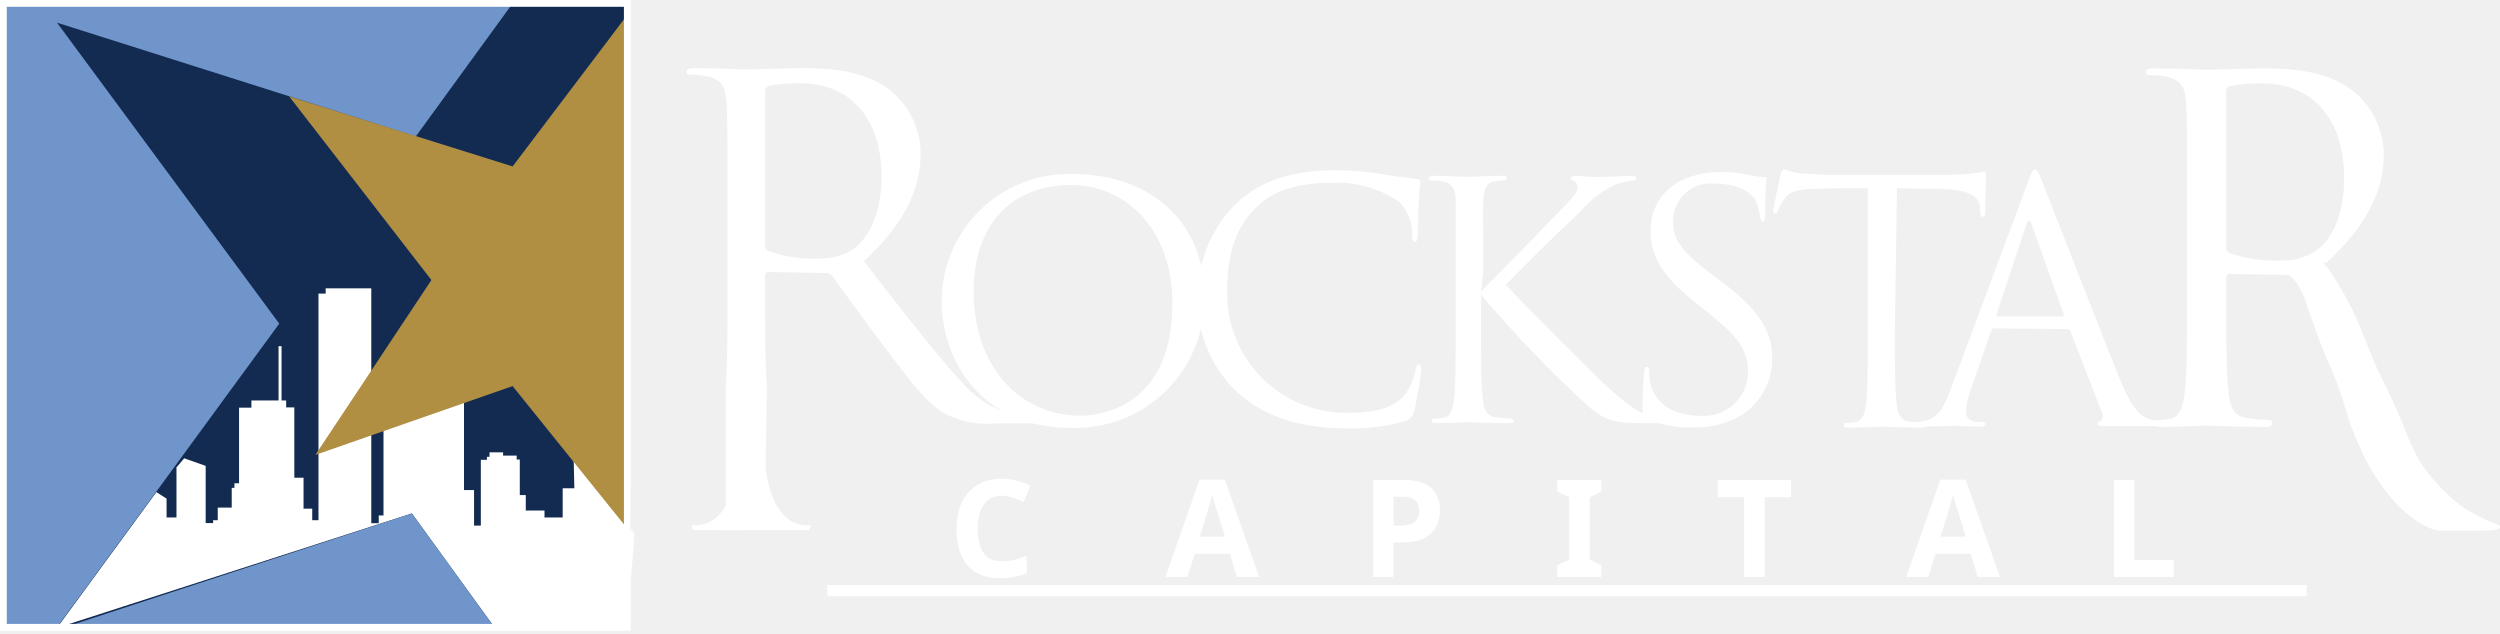
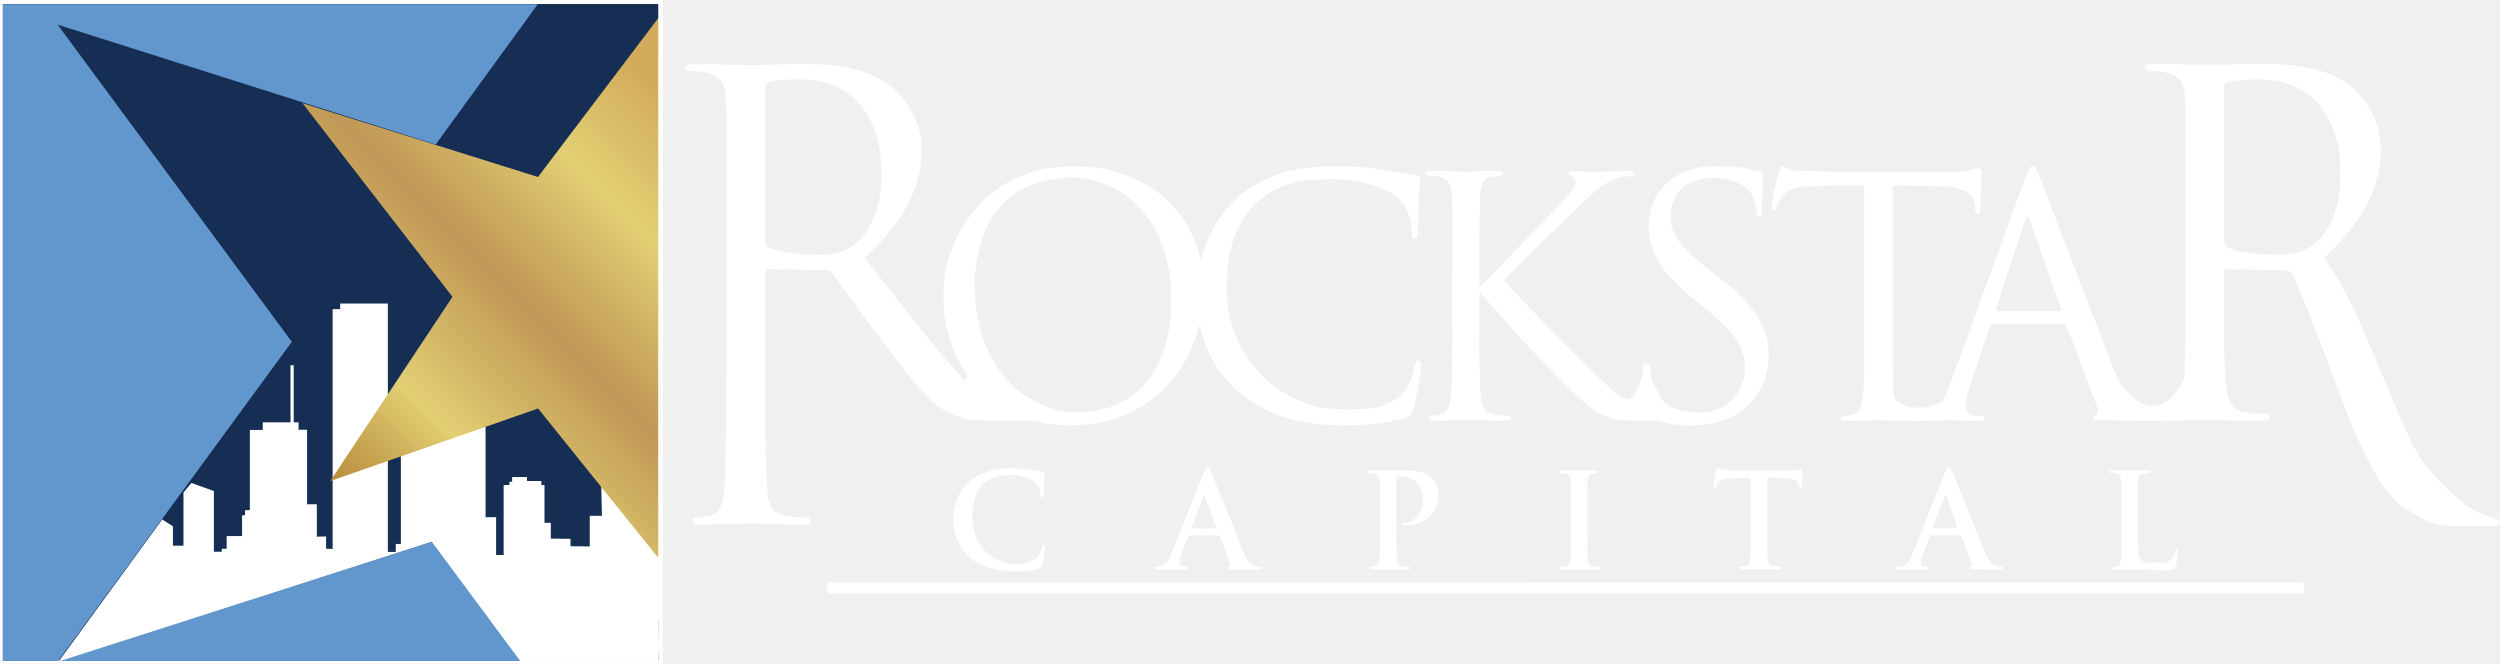
- <svg xmlns="http://www.w3.org/2000/svg" viewBox="0 0 184.16 46.63">
+ <svg xmlns="http://www.w3.org/2000/svg" id="Layer_2" data-name="Layer 2" viewBox="0 0 948.79 251.87">
  <defs>
-     <style>.cls-1{fill:#142b51;}.cls-2,.cls-6{fill:#fff;}.cls-3{fill:#6f95ca;}.cls-4{fill:#b08e42;}.cls-5{fill:none;stroke:#fff;stroke-miterlimit:10;stroke-width:0.5px;}.cls-6{font-size:10px;font-family:TrajanPro3-Semibold, "Trajan Pro 3";font-weight:600;letter-spacing:0.79em;}.cls-7{letter-spacing:0.75em;}.cls-8{letter-spacing:0.74em;}.cls-9{letter-spacing:0.71em;}</style>
+     <style>.cls-1{fill:#fff;}.cls-2{fill:#162d54;}.cls-2,.cls-6{stroke:#fff;stroke-miterlimit:10;}.cls-3{fill:#6297ce;}.cls-4{fill:url(#linear-gradient);}.cls-5,.cls-6{fill:none;}</style>
+     <linearGradient id="linear-gradient" x1="138.9" y1="194.63" x2="289.27" y2="44.26" gradientUnits="userSpaceOnUse">
+       <stop offset="0" stop-color="#ba8e3e" />
+       <stop offset="0.07" stop-color="#c49f4c" />
+       <stop offset="0.2" stop-color="#dfca6f" />
+       <stop offset="0.21" stop-color="#e2cf73" />
+       <stop offset="0.47" stop-color="#c09756" />
+       <stop offset="0.71" stop-color="#e2cf73" />
+       <stop offset="0.91" stop-color="#d3ab5a" />
+     </linearGradient>
  </defs>
-   <g id="Layer_1" data-name="Layer 1">
-     <polyline class="cls-1" points="0.25 0.25 46.21 0.25 46.21 46.21 0.25 46.21" />
-     <path class="cls-2" d="M56.34,70.05V69a.84.84,0,0,1,.21-.56L56.82,65l-4.5-6.35.07,3h-.86V63.8H50.19v-.51l-1.38,0V62.15h-.44V59.53h-.23v-.29h-1V59h-1v.33h-.19v.22H45.5V64.4H45V61.78h-.74V53.91l-5.93-.11v9.85l-.35,0v.57h-.55V46.92H34.07v.39h-.53V64h-.46v-.85h-.64V60.87h-.68V55.69h-.6v-.51h-.34v-4H30.6v4h-2v.53h-.91v5.57l-.34,0v.34h-.2v1.45H26.12V64h-.34v.21h-.55V60l-1.58-.56-.57.67v3.69h-.73V62.41l-.75-.48-7.32,10L40.42,63.5l6.08,8.39h9.79l.12-1.52A.92.92,0,0,1,56.34,70.05Z" transform="translate(-10.08 -25.68)" />
-     <polygon class="cls-3" points="37.76 0.25 30.63 10.05 4.2 1.67 20.57 23.84 4.2 46.21 0.25 46.21 0.25 0.25 37.76 0.25" />
-     <polygon class="cls-3" points="30.34 37.82 36.42 46.21 4.77 46.21 30.34 37.82" />
-     <polygon class="cls-4" points="46.21 1.1 37.76 12.26 21.3 7.1 31.78 20.63 23.23 33.51 37.76 28.44 46.43 39.21 46.21 1.1" />
-     <rect class="cls-5" x="0.25" y="0.25" width="45.96" height="45.96" />
-   </g>
-   <g id="Layer_2" data-name="Layer 2">
-     <rect class="cls-2" x="60.94" y="43.1" width="108.98" height="0.82" />
-     <path class="cls-2" d="M86.46,56.39a7.85,7.85,0,0,1-1.35-.11,7.17,7.17,0,0,1-4.21-2.49c-2-2.15-4.35-5.23-7.18-8.86,3.11-2.88,4.18-5.44,4.18-8a6.07,6.07,0,0,0-2.38-4.71c-1.83-1.32-4.15-1.52-6.32-1.52-1.07,0-3.7.1-4.08.1-.17,0-2.34-.1-3.9-.1-.38,0-.55.07-.55.27s.14.21.28.21a6.36,6.36,0,0,1,1.17.11c1.14.24,1.42.79,1.48,2s.07,2.08.07,7.48v6.09c0,3,0,5.46-.12,7,.82.05,1.64.09,2.46.1a5,5,0,0,1,.56.06c-.13-1.52-.13-4.08-.13-7.16V46c0-.17.06-.28.24-.28l4.24.07a.55.55,0,0,1,.45.21c.69.9,2.32,3.22,3.77,5.12,2,2.6,3.17,4.3,4.66,5.09a6.92,6.92,0,0,0,3.69.66h2.45c.62,0,.83-.07.83-.28S86.63,56.39,86.46,56.39ZM72.89,44.06a4.49,4.49,0,0,1-2.59.66,9.24,9.24,0,0,1-3.62-.56.43.43,0,0,1-.24-.41V32.43a.42.42,0,0,1,.27-.42,10.82,10.82,0,0,1,2.31-.2c3.7,0,6,2.59,6,6.92C75,41.36,74.1,43.23,72.89,44.06Z" transform="translate(-10.08 -25.68)" />
-     <path class="cls-2" d="M79.45,47.83a9.37,9.37,0,0,1,9.69-9.33c5.53,0,9.66,3.39,9.66,9A9.5,9.5,0,0,1,89,57.2C82.25,57.2,79.45,52.12,79.45,47.83Zm17,.28c0-5.72-3.59-8.8-7.48-8.8-4.1,0-7.17,2.62-7.17,7.85,0,5.56,3.44,9.14,7.86,9.14C91.87,56.3,96.44,55.06,96.44,48.11Z" transform="translate(-10.08 -25.68)" />
-     <path class="cls-2" d="M101.24,54.59a9.28,9.28,0,0,1-2.93-7.17A9.62,9.62,0,0,1,101,40.81c1.45-1.45,3.66-2.59,7.4-2.59a20.65,20.65,0,0,1,3.52.29c.92.17,1.68.24,2.58.36.17,0,.21.12.21.27s-.07.48-.12,1.36-.05,2.13-.07,2.49-.07.51-.22.51-.19-.17-.19-.51a3.36,3.36,0,0,0-1-2.47,8.08,8.08,0,0,0-4.86-1.38c-3.23,0-4.73.94-5.58,1.77-1.78,1.69-2.19,3.85-2.19,6.32a8.76,8.76,0,0,0,8.77,8.86c1.82,0,3.25-.22,4.22-1.21a4.56,4.56,0,0,0,.9-2c.05-.26.1-.36.24-.36s.17.17.17.36a25.29,25.29,0,0,1-.53,3.1c-.15.46-.2.51-.63.71a14.36,14.36,0,0,1-4.37.55C105.61,57.2,103.16,56.31,101.24,54.59Z" transform="translate(-10.08 -25.68)" />
-     <path class="cls-2" d="M119.17,47.16c.76-.72,4.07-4.17,5.56-5.68s1.56-1.74,1.56-2A.5.5,0,0,0,126,39c-.17-.07-.22-.12-.22-.21s.15-.15.37-.15c.7,0,.63.08,1.46.08s2.19-.08,2.58-.08.42.08.42.17-.05.15-.27.17a4.71,4.71,0,0,0-1.24.29,7.51,7.51,0,0,0-2.54,1.93c-2.14,2-4.92,4.77-5.55,5.46,1.53,1.67,6,6.12,7.11,7.18,2,1.86,2.85,2.39,4,2.6a3.29,3.29,0,0,0,.71.08c.19,0,.34.05.34.17s-.1.16-.37.16H131c-2.12,0-2.68-.26-3.82-1.15a91.43,91.43,0,0,1-8-8.31v2.48c0,2.31,0,4.21.13,5.23.07.69.21,1.22,1,1.32.34.05.82.1,1,.1s.29.09.29.17-.09.16-.36.16c-1.34,0-2.88-.07-3-.07s-1.56.07-2.29.07c-.27,0-.39,0-.39-.16s0-.17.27-.17a3.37,3.37,0,0,0,.63-.08c.49-.09.63-.65.73-1.34.12-1,.12-2.92.12-5.23V45.62c0-3.76,0-4.43,0-5.2s-.3-1.23-.83-1.35a3.81,3.81,0,0,0-.88-.1c-.2,0-.27,0-.27-.14s.12-.2.39-.2c.81,0,2.44.08,2.56.08s1.66-.08,2.39-.08c.27,0,.39,0,.39.17s-.05.15-.27.17l-.54.05c-.65.07-.85.55-.9,1.4s0,1.44,0,5.2Z" transform="translate(-10.08 -25.68)" />
-     <path class="cls-2" d="M131.45,56.55c-.35-.16-.38-.26-.38-.91,0-1.2.1-2.16.13-2.55s.07-.38.2-.38.17.07.17.26a4.31,4.31,0,0,0,.07.89c.38,1.78,2,2.45,3.67,2.45a3.25,3.25,0,0,0,3.54-3.19c0-1.66-.72-2.62-2.85-4.33l-1.11-.89c-2.63-2.09-3.22-3.58-3.22-5.22,0-2.57,2-4.32,5.12-4.32a9.62,9.62,0,0,1,2.31.24,4.58,4.58,0,0,0,.86.12c.2,0,.25.05.25.17s-.1.91-.1,2.54c0,.39-.05.56-.17.56s-.18-.12-.2-.31a4.33,4.33,0,0,0-.32-1.21c-.15-.26-.82-1.27-3.1-1.27a2.77,2.77,0,0,0-3,2.79c0,1.37.64,2.23,3,4l.69.52c2.92,2.24,3.62,3.73,3.62,5.65a4.92,4.92,0,0,1-2.11,4,6.66,6.66,0,0,1-3.74,1A7.68,7.68,0,0,1,131.45,56.55Z" transform="translate(-10.08 -25.68)" />
-     <path class="cls-2" d="M149.66,50c0,2.38,0,4.33.13,5.37.07.72.22,1.27,1,1.37a10.78,10.78,0,0,0,1.11.1c.15,0,.2.07.2.14s-.12.2-.39.2c-1.36,0-2.92-.07-3-.07s-1.68.07-2.42.07c-.27,0-.4-.05-.4-.2s0-.14.2-.14a3.76,3.76,0,0,0,.74-.1c.5-.1.62-.65.72-1.37.12-1,.12-3,.12-5.37V39.54c-1.21,0-2.45,0-3.66.05-1.53,0-2.13.2-2.52.79a4.27,4.27,0,0,0-.42.77c-.08.2-.15.25-.25.25s-.12-.08-.12-.22.49-2.38.54-2.58.15-.47.25-.47a4.52,4.52,0,0,0,1.09.3c.71.07,1.65.12,1.95.12h9.28a10.5,10.5,0,0,0,1.76-.12c.37,0,.59-.13.69-.13s.12.15.12.3c0,.74-.07,2.45-.07,2.72s-.07.33-.17.33-.18-.08-.2-.43c0-.09,0-.17,0-.27-.07-.74-.66-1.31-3-1.36-1,0-2.08,0-3.12-.05Z" transform="translate(-10.08 -25.68)" />
-     <path class="cls-2" d="M157,49.87c-.13,0-.2.08-.25.2l-1.5,4.34a5,5,0,0,0-.35,1.65c0,.49.47.71.9.71H156c.25,0,.33,0,.33.15s-.23.19-.45.19c-.6,0-1.6-.07-1.87-.07s-1.65.07-2.83.07c-.32,0-.47,0-.47-.19s.12-.15.35-.15.4,0,.6-.05c1.15-.15,1.65-1.08,2.1-2.31l5.67-15.23c.3-.81.39-1,.55-1s.25.12.54.88c.38.94,4.3,11.07,5.82,14.8.9,2.18,1.63,2.57,2.15,2.72a3.52,3.52,0,0,0,1,.15c.15,0,.27,0,.27.15s-.22.19-.5.19-2.2,0-3.92,0c-.47,0-.75,0-.75-.17s.08-.15.18-.17.3-.27.15-.66l-2.33-6a.22.22,0,0,0-.22-.15Zm5-.88c.13,0,.13-.07.1-.17l-2.37-6.63c-.12-.36-.25-.36-.37,0l-2.2,6.63c-.05.12,0,.17.07.17Z" transform="translate(-10.08 -25.68)" />
-     <path class="cls-2" d="M177.19,56.62a15.23,15.23,0,0,1-1.58-.14c-1.05-.14-1.26-.91-1.37-1.92-.17-1.47-.17-4.23-.17-7.58v-.84c0-.17.07-.28.24-.28l4.32.07a.57.57,0,0,1,.27.06,4.54,4.54,0,0,1,.59-.24,4.87,4.87,0,0,1,2-.74c3.11-2.88,4.19-5.45,4.19-8a6.12,6.12,0,0,0-2.42-4.76c-1.86-1.32-4.21-1.53-6.42-1.53-1.08,0-3.75.1-4.14.1-.17,0-2.38-.1-4-.1-.38,0-.56.07-.56.28s.14.21.28.21a6.51,6.51,0,0,1,1.19.1c1.16.25,1.44.8,1.51,2s.07,2.1.07,7.55V47c0,3.35,0,6.11-.17,7.58-.14,1-.32,1.78-1,1.92a5.51,5.51,0,0,1-1,.14c-.21,0-.28.11-.28.21s.17.28.56.28c1,0,3.26-.1,3.29-.1.18,0,2.39.1,4.32.1.38,0,.56-.1.56-.28S177.4,56.62,177.19,56.62Zm-3.12-24.18a.42.42,0,0,1,.28-.42,11.06,11.06,0,0,1,2.35-.2c3.75,0,6.06,2.62,6.06,7,0,2.66-.91,4.55-2.13,5.38a4.56,4.56,0,0,1-2.63.67,9.82,9.82,0,0,1-3.69-.56.47.47,0,0,1-.24-.42Z" transform="translate(-10.08 -25.68)" />
-     <path class="cls-2" d="M178.24,45.93" transform="translate(-10.08 -25.68)" />
-     <polygon class="cls-2" points="53.47 28.15 53.47 38.56 53.47 39.05 56.35 39.05 56.35 28.15 53.47 28.15" />
-     <line class="cls-2" x1="56.07" y1="39.05" x2="56.35" y2="33.28" />
-     <path class="cls-2" d="M69.83,64.37l-.16.36H66.44l0-5S66.64,64.65,69.83,64.37Z" transform="translate(-10.08 -25.68)" />
-     <polygon class="cls-2" points="56.49 28.31 56.36 37.09 54.91 36.92 56.35 28.15 56.49 28.31" />
-     <path class="cls-2" d="M61,64.37l.16.36h3.24l0-5S64.21,64.65,61,64.37Z" transform="translate(-10.08 -25.68)" />
-     <path class="cls-2" d="M182.21,54.34" transform="translate(-10.08 -25.68)" />
-     <path class="cls-2" d="M179.14,46.37a5.68,5.68,0,0,1,.94,2c.34.93.59,1.63.62,1.72.43,1.22.77,2,1.1,2.74,1.27,3,1,3.4,2.09,5.73a14.92,14.92,0,0,0,2.7,4.21c.15.16,2,2.12,3.52,2l.81,0c.8,0,1.06,0,1.64,0s1.65,0,1.68-.24-.28-.19-1.15-.61c-.35-.18-.87-.43-1.31-.7a8,8,0,0,1-1.26-1,13.48,13.48,0,0,1-2.05-2.33A15.16,15.16,0,0,1,187.12,57c-1.43-3.36-1.53-3.1-2.58-5.72-.26-.67-.59-1.52-1.14-2.7a23.48,23.48,0,0,0-1.35-2.42c-.63-1-.83-1.16-1.07-1.27-1-.46-2.46.18-2.49.7C178.47,45.85,178.74,45.9,179.14,46.37Z" transform="translate(-10.08 -25.68)" />
-     <text class="cls-6" transform="translate(69.88 42.5)">C<tspan class="cls-7" x="15.97" y="0">AP</tspan>
-       <tspan class="cls-8" x="44.52" y="0">I</tspan>
-       <tspan class="cls-9" x="56.46" y="0">T</tspan>
-       <tspan class="cls-7" x="70.54" y="0">AL</tspan>
-     </text>
-   </g>
+   <path class="cls-1" d="M468.89,110.17c.61-1.76,1.13-3.27,1.66-4.77A46.33,46.33,0,0,1,478.82,91a41.91,41.91,0,0,1,9-8.06,45.62,45.62,0,0,1,10.77-5.16c9.06-3.06,18.41-3.11,27.8-2.8A71.62,71.62,0,0,1,538,76.21c4.21.85,8.5,1.12,12.72,1.86,1.37.25,1.72.53,1.62,2-.18,2.42-.52,4.83-.65,7.26-.24,4.3,0,8.62-.39,12.91-.07.84.05,2.06-1.15,2s-.95-1.23-1-2.08c-.23-4.37-1.12-8.5-4-12a16.68,16.68,0,0,0-6.06-4.3,45.63,45.63,0,0,0-10.82-3.31,60.21,60.21,0,0,0-14.49-.73,47,47,0,0,0-10.42,1.63,30.19,30.19,0,0,0-11.84,6,33.71,33.71,0,0,0-9.28,12.85,49.4,49.4,0,0,0-2.64,9.32c-.47,2.49-.44,5.07-.67,7.61a47.58,47.58,0,0,0,.6,12.39A44.85,44.85,0,0,0,483,140.79,47.18,47.18,0,0,0,492,154a43.29,43.29,0,0,0,16.28,10.53,48.49,48.49,0,0,0,18.52,2.63,45.53,45.53,0,0,0,8.67-.89c5.11-1.17,9.73-3.33,12.28-8.3a23.45,23.45,0,0,0,2.2-6.09,7.33,7.33,0,0,1,.76-2.7c.6-.93,1.21-.85,1.74.13a2.58,2.58,0,0,1,.19,1.74c-.73,4.52-1.19,9.08-2.3,13.53-.36,1.45-.41,3-1.54,4.25-1.38,1.45-3.24,1.9-5.05,2.33A86.63,86.63,0,0,1,529.85,173a109,109,0,0,1-15.86-.28,58.8,58.8,0,0,1-12.36-2.37,48.46,48.46,0,0,1-15.48-7.68,43.49,43.49,0,0,1-14.43-17.93,42,42,0,0,1-2.87-8.88c0-.21,0-.55-.33-.5s-.28.35-.33.57a50.41,50.41,0,0,1-5.25,13,46.93,46.93,0,0,1-30.37,22.71A56.9,56.9,0,0,1,406,171.5a6.61,6.61,0,0,0-1.66-.13h-13.9a56.13,56.13,0,0,1-9.43-.55,26.34,26.34,0,0,1-12.6-5.69c-5.57-4.58-9.84-10.31-14.17-16-3.75-4.94-7.57-9.83-11.28-14.81-4.6-6.19-9.11-12.45-13.64-18.69a3.23,3.23,0,0,0-2.81-1.47c-2.08,0-4.15,0-6.23,0-4.91,0-9.81-.15-14.71-.34-1.71-.06-1.87.14-1.87,1.79q0,20.53,0,41.07c0,6.91,0,13.81.11,20.71.15,7.13.17,14.28.75,21.39A13.79,13.79,0,0,0,306,204c1.24,2.37,3.41,3.21,5.86,3.5a46.27,46.27,0,0,0,7.62.63,1.21,1.21,0,0,1,1.38.88,1,1,0,0,1-.5,1.33,4.77,4.77,0,0,1-1.8.54c-3.74,0-7.48,0-11.23-.28-3.38-.22-6.78-.19-10.18-.19s-6.87,0-10.29.19c-2.71.16-5.41.27-8.12.29a4.74,4.74,0,0,1-1.74-.35,1.14,1.14,0,0,1-.81-1.4,1.17,1.17,0,0,1,1.28-1,32.17,32.17,0,0,0,4.37-.43c3.44-.49,4.82-2.5,5.56-5.76,1.18-5.15,1.2-10.42,1.27-15.67.1-7.18.14-14.36.22-21.54.35-35.12.13-70.24.16-105.36,0-3.83-.2-7.65-.45-11.46-.19-2.79-.84-5.56-3.54-7.2a14,14,0,0,0-5.55-1.78c-1.42-.18-2.86-.23-4.29-.3-.83,0-1.64-.1-1.8-1.11-.12-.7.8-1.44,1.86-1.45,3.24,0,6.48-.07,9.71.06,7.09.28,14.19.48,21.29.14,6.26-.29,12.53-.37,18.79-.09a59.73,59.73,0,0,1,13.08,1.93c5.23,1.43,10.17,3.54,14.26,7.15a32,32,0,0,1,8.41,11.91c2.54,6.14,2.74,12.44,1.58,18.86a47.55,47.55,0,0,1-6.6,16.73A84.52,84.52,0,0,1,344.22,107c-.68.7-1.43,1.33-2.16,2-.43.4-.56.7-.1,1.28,3,3.8,6,7.66,9,11.47,4,5,8,10.06,12,15.11,4.88,6.16,9.94,12.18,15.24,18l.09.08c.52.3.8,1.45,1.52.85a1.72,1.72,0,0,0,.17-2.38,42.13,42.13,0,0,1-4.41-8,73.34,73.34,0,0,1-3.08-9.66c-1.34-5.35-1.25-10.75-1.06-16.16a41.33,41.33,0,0,1,2.31-11,50.42,50.42,0,0,1,5.78-12.21,47.09,47.09,0,0,1,8.85-10.25,46.6,46.6,0,0,1,14.3-8.35c7.77-2.9,15.83-3.25,23.95-2.72a50.94,50.94,0,0,1,27.91,11.08,42.15,42.15,0,0,1,10.66,13.55,40.57,40.57,0,0,1,3.3,9.12C468.53,109.15,468.69,109.54,468.89,110.17Zm-11.21,15.35a54.28,54.28,0,0,0-4.16-22.81A38.85,38.85,0,0,0,439.23,85a34.08,34.08,0,0,0-10.8-4.79,36.35,36.35,0,0,0-10.52-1,38.71,38.71,0,0,0-15.61,3.85,30.3,30.3,0,0,0-10.23,8.18,37.31,37.31,0,0,0-6.69,13.11,56.42,56.42,0,0,0-2.17,14.41,60.15,60.15,0,0,0,1,12.69,63.66,63.66,0,0,0,1.42,6.47,49.18,49.18,0,0,0,4,9.66,41.52,41.52,0,0,0,9.81,12.12,37.2,37.2,0,0,0,8.37,5.23,35.33,35.33,0,0,0,10.61,3,34.54,34.54,0,0,0,10.92-.29,34,34,0,0,0,9.52-3.24,31.51,31.51,0,0,0,12.11-11.27,43.15,43.15,0,0,0,5.52-14A56.85,56.85,0,0,0,457.68,125.52Zm-154-51.35c0,9.69,0,19.39,0,29.08a2.6,2.6,0,0,0,1.74,2.65,16.44,16.44,0,0,0,2.25.74,63.45,63.45,0,0,0,18.87,1.66,19.84,19.84,0,0,0,10.6-3.43,21.18,21.18,0,0,0,6.6-8,42.77,42.77,0,0,0,4.09-17.32,54.26,54.26,0,0,0-.32-7.85,40.83,40.83,0,0,0-3.85-14.22,27,27,0,0,0-9.24-10.72,27.8,27.8,0,0,0-13.66-4.72,59.87,59.87,0,0,0-14.28.49c-2.08.34-2.82.69-2.81,3.13C303.75,55.18,303.71,64.68,303.71,74.17Z" transform="translate(-13.28 -11.72)" />
+   <path class="cls-1" d="M842.7,104.64c0-21.13,0-36.06,0-51,0-3.16,0-6.36-1-9.44-.88-2.53-2.69-3.82-5.15-4.61a28.29,28.29,0,0,0-7.52-1c-.79,0-1.56-.06-1.58-1.14s.73-1.39,1.56-1.4c3.24,0,6.48-.12,9.7,0,8.62.41,17.23.3,25.85,0a130.18,130.18,0,0,1,18.42.36,54.54,54.54,0,0,1,12.86,2.81,30.69,30.69,0,0,1,15.43,11.56,33.4,33.4,0,0,1,4.5,9.47A34.49,34.49,0,0,1,916.14,76a47.49,47.49,0,0,1-7.78,18.67A85.67,85.67,0,0,1,896,108.91c-.65.61-.58,1-.14,1.54a86.69,86.69,0,0,1,7.29,11.8c2.92,5.54,5.57,11.21,8,17,1.94,4.48,3.88,9,5.69,13.5,1.61,4.06,3.5,8,5.12,12.07,2,5.08,4.3,10.05,6.62,15A49.36,49.36,0,0,0,937.94,193,104.74,104.74,0,0,0,948.42,203a31.59,31.59,0,0,0,6.93,3.75,21.65,21.65,0,0,0,5.72,2,1.12,1.12,0,0,1,1,1.16,1.1,1.1,0,0,1-.87,1.12,7.05,7.05,0,0,1-2.24.31c-5.23,0-10.46,0-15.69,0a22.71,22.71,0,0,1-12.83-4.05c-2.36-1.61-5-2.8-7.19-4.72A41.7,41.7,0,0,1,915,191.8c-2.43-4.17-4.54-8.51-6.61-12.86-1.71-3.58-3.12-7.29-4.55-11-1.28-3.29-2.61-6.56-3.86-9.87-1.32-3.47-2.54-7-3.83-10.45-.8-2.14-1.64-4.27-2.47-6.41Q891.5,135.6,889.3,130c-1.4-3.57-2.78-7.16-4.38-10.65a30.65,30.65,0,0,0-1.79-3.58,2.8,2.8,0,0,0-2.47-1.53c-2.56,0-5.11-.06-7.67-.09-3.47,0-7,0-10.42-.16-1.14,0-2.29-.19-3.45-.17-1.44,0-1.76.3-1.75,1.77,0,5.5.06,11,0,16.52,0,6.42-.07,12.85.3,19.26.23,4,.23,8,1.48,11.81a6.7,6.7,0,0,0,6,4.89,66.13,66.13,0,0,0,8.31.75.94.94,0,0,1,1.07.87c.08.57,0,1.1-.6,1.41a4.18,4.18,0,0,1-1.87.3c-6-.06-12.06,0-18.07-.28-5.44-.28-10.84.29-16.25.28-6.51,0-13,.13-19.53-.09-2.75-.09-5.5-.09-8.26-.13a2.08,2.08,0,0,1-.71,0c-.53-.19-1.33,0-1.51-.73s.56-.89,1-1.22c1.15-.81.86-2,.51-3-1.45-4-3-8-4.56-12-1.84-4.91-3.64-9.85-5.48-14.76-.46-1.24-1.08-2.41-1.47-3.67a1.6,1.6,0,0,0-1.78-1.19H770.92c-2,0-2.15.18-2.74,2-.82,2.56-1.77,5.08-2.62,7.63s-1.76,5.4-2.66,8.1c-.83,2.47-1.76,4.91-2.52,7.4a31.56,31.56,0,0,0-1.09,5.37c-.36,2.88,1.58,4.32,4.19,4.54.63,0,1.28,0,1.91,0s1.11.13,1.11.79-.52.82-1.07.9a22.52,22.52,0,0,1-4.42.07c-5-.29-10-.11-15,0-4.7.1-9.42,0-14.12-.11-5.87-.17-11.73.13-17.6.15a11.32,11.32,0,0,1-1.43-.07c-.56-.06-1-.31-1-1s.51-.73,1-.78a26.9,26.9,0,0,0,4-.64c1.67-.42,2.24-1.65,2.66-3a35.53,35.53,0,0,0,1-7.19c.29-2.94.22-5.89.22-8.84q0-33,0-66.09c0-1.89.15-1.64-1.69-1.63-5.67,0-11.34,0-17,.2-2.8.09-5.62,0-8.37.93s-4.08,3-5.4,5.29a16.6,16.6,0,0,1-1.1,2.29c-.31.39-.63.67-1.06.53a1,1,0,0,1-.66-1.13c.28-1.63.56-3.27.9-4.88.45-2.13,1-4.23,1.44-6.35a26.72,26.72,0,0,1,1-3.28,1.19,1.19,0,0,1,1.79-.77c2.46,1.35,5.17,1.42,7.83,1.54,18.87.8,37.76.19,56.64.33a29.82,29.82,0,0,0,8.33-1.12c1.37-.4,1.88,0,1.85,1.4-.11,4.7-.25,9.41-.39,14.11,0,.64-.09,1.4-.93,1.42s-1-.66-1.05-1.41a9.88,9.88,0,0,0-.73-4,6.64,6.64,0,0,0-4.26-3.47,28.21,28.21,0,0,0-8.05-1.38c-5.63-.27-11.26-.05-16.88-.31-1.06-.05-1.33.29-1.32,1.34,0,21.63,0,43.26,0,64.89,0,4.38.12,8.76.41,13.14.15,2.34,1.52,2.93,3.19,3.64a17,17,0,0,0,8.63,1.18,18.06,18.06,0,0,0,5.91-1.92c1.06-.53,1.42-1.74,1.87-2.77,2.1-4.74,3.64-9.68,5.47-14.51,1.49-4,3-7.9,4.43-11.87,1.81-5,3.52-10,5.38-15,2.12-5.65,4.19-11.31,6.28-17q2.78-7.5,5.45-15c1.36-3.83,2.83-7.61,4.26-11.41a8.73,8.73,0,0,1,.68-1.37,1.18,1.18,0,0,1,2.11-.09,15.46,15.46,0,0,1,1.8,3.89c1.36,3.34,2.64,6.72,3.93,10.09,1.42,3.72,2.79,7.47,4.22,11.19,1.15,3,2.36,6,3.52,9,1.25,3.24,2.45,6.5,3.71,9.74,1.88,4.84,3.8,9.66,5.63,14.51,2.17,5.75,4.55,11.42,6.6,17.21a27.89,27.89,0,0,0,7.32,11.13,12.85,12.85,0,0,0,7,3.65c2.77.39,5.08-.8,7.12-2.55a21,21,0,0,0,5.37-7.32c.75-1.64.38-3.46.45-5.19C843.13,133.31,842.53,115.87,842.7,104.64Zm14.66-30.36q0,14.25,0,28.49c0,1.83.58,2.73,2,3.2a32.8,32.8,0,0,0,5.87,1.49c6.22.82,12.44,1.56,18.69.32a18.11,18.11,0,0,0,12.29-8.71,31.81,31.81,0,0,0,3.67-8.48,36.47,36.47,0,0,0,1.48-7.67c.33-6.38.36-12.75-1.54-19a38.62,38.62,0,0,0-4-9.08,26,26,0,0,0-11.54-10.22,27.09,27.09,0,0,0-9.81-2.56,62.21,62.21,0,0,0-14.17.49c-2.82.48-3,1-3,3.36Q857.37,60.09,857.36,74.28ZM783.2,129.8H794c1.56,0,1.73-.28,1.2-1.76-1.49-4.12-3-8.23-4.44-12.38-1.08-3.13-2.22-6.23-3.24-9.38-.72-2.23-1.61-4.41-2.35-6.64-.53-1.61-1.19-3.17-1.71-4.79-.11-.35-.28-.81-.77-.8s-.55.46-.64.76c-.32,1-.68,2-1,3-1.81,5.62-3.74,11.2-5.59,16.81-1.48,4.51-2.92,9-4.37,13.56-.49,1.52-.43,1.6,1.24,1.6Z" transform="translate(-13.28 -11.72)" />
+   <path class="cls-1" d="M574.7,136c0,3.56-.19,7.12,0,10.66.34,5.2,0,10.43.62,15.62a14.16,14.16,0,0,0,.93,4c.86,2,2.72,2.56,4.66,2.84,1.46.21,2.94.26,4.41.4.62.06,1.36.07,1.4.92,0,1-.83.86-1.38.86-4.2,0-8.39,0-12.57-.14-5.08-.17-10.14.22-15.21.17a11.73,11.73,0,0,1-1.19,0c-.46,0-.86-.18-.86-.78a.89.89,0,0,1,.85-1c.87-.11,1.75-.14,2.62-.28,2.63-.41,3.66-1.46,4.3-4.11a40.25,40.25,0,0,0,.95-8.53c.53-21.94.11-43.89.24-65.83a37.62,37.62,0,0,0-.56-7.26c-.39-2-1.27-3.86-3.46-4.53a15.55,15.55,0,0,0-4.61-.57c-.76,0-1.76,0-1.78-.89s1-1,1.81-1c4.07,0,8.14.19,12.2.32,4.39.14,8.77-.45,13.16-.32.32,0,.64,0,1,0,.76,0,1.51.22,1.55,1s-.78.89-1.43,1c-1.18.16-2.37.13-3.55.4a4.19,4.19,0,0,0-3,2.79c-1,2.2-.66,4.55-.78,6.84-.54,10.2-.18,20.4-.28,30.6,0,.38-.22.91.19,1.11s.65-.34.92-.6c3.24-3.13,6.3-6.44,9.4-9.7,2.94-3.09,5.94-6.12,8.9-9.19,3.62-3.74,7.24-7.47,10.83-11.25a55.59,55.59,0,0,0,5-5.72,5,5,0,0,0,1.13-2.42,2.51,2.51,0,0,0-1.55-2.78c-.55-.26-1.17-.5-1-1.25s.91-.72,1.55-.76c2.72-.17,5.4.46,8.12.36,4.38-.17,8.77-.25,13.15-.36a5.55,5.55,0,0,1,1.08,0,1,1,0,0,1,.93.92c0,.56-.4.75-.83.88a22.32,22.32,0,0,1-2.93.46A21.33,21.33,0,0,0,619.08,84c-3.51,2.92-6.73,6.15-10,9.33q-9.21,9-18.41,18c-2.09,2.06-4.08,4.23-6.11,6.36-.46.48-.26.87.16,1.31,3.29,3.44,6.52,6.92,9.83,10.34q6.13,6.36,12.36,12.63c4.33,4.39,8.63,8.81,13.14,13,1.86,1.74,3.62,3.58,5.51,5.26a14.11,14.11,0,0,0,5.58,3.08c.74.21,1.2-.33,1.6-.8a17.57,17.57,0,0,0,2.81-5.13,19.1,19.1,0,0,0,1.42-6.8c0-1.07.69-1.33,1.61-.78a2.24,2.24,0,0,1,1.17,2.08c-.23,4.29,2.19,7.54,4.19,11,1.69,2.88,4.42,4,7.48,4.7a24.88,24.88,0,0,0,9.94.4,15.94,15.94,0,0,0,12.35-8.88,17.79,17.79,0,0,0,1-13.18c-1.3-4.71-4.4-8.18-7.79-11.47-4.94-4.79-10.63-8.72-15.65-13.41-3.78-3.54-7.3-7.3-9.6-12a25.52,25.52,0,0,1-2.41-15,21,21,0,0,1,4.66-10.85,23.13,23.13,0,0,1,9.84-6.69c5.58-2.09,11.38-1.89,17.15-1.55a39,39,0,0,1,7.82,1.4,14.91,14.91,0,0,0,2.61.21c.76.06,1.23.34,1.18,1.27-.27,4.85-.64,9.7-.59,14.56,0,.65-.08,1.27-.81,1.37s-1-.52-1.07-1.13a31.9,31.9,0,0,0-1.22-5.58c-1.23-3.25-3.81-5.12-6.91-6.28a23.59,23.59,0,0,0-13.22-1.06c-5.32,1.1-9.14,4.24-10.68,9.46-1.7,5.75-.38,11,3.62,15.59s8.7,8.09,13.37,11.77c5.44,4.28,10.73,8.69,14.74,14.44a27.09,27.09,0,0,1,4.71,17.74,25.62,25.62,0,0,1-3.85,12A23.92,23.92,0,0,1,670.25,170a31.27,31.27,0,0,1-8.66,2.68,43.9,43.9,0,0,1-10.38.38,51.48,51.48,0,0,1-9.13-1.59,5.57,5.57,0,0,0-1.42-.1c-3.71-.05-7.42,0-11.13-.13a22,22,0,0,1-12.67-4.9,119.27,119.27,0,0,1-11.4-10.5c-6.89-6.93-13.55-14.09-20.12-21.32-3.26-3.58-6.37-7.29-9.57-10.93-.24-.27-.42-.82-.88-.65s-.19.64-.19,1Q574.69,130,574.7,136Z" transform="translate(-13.28 -11.72)" />
+   <path class="cls-1" d="M607.45,232.66H885.06c.48,0,1,0,1.43,0,.8,0,1.15.4,1.22,1.14,0,.08,0,.16,0,.24.14,2.84,0,3-2.81,3H330.06c-2.77,0-3.3-.65-2.81-3.46a.93.93,0,0,1,1-.9c.52,0,1,0,1.56,0Z" transform="translate(-13.28 -11.72)" />
+   <path class="cls-1" d="M739.1,227.83H734a2,2,0,0,1-.82-.06.89.89,0,0,1-.47-.59c0-.23.33-.31.54-.35a3.81,3.81,0,0,1,.95-.07,4.24,4.24,0,0,0,4-2.75c1.35-3,2.48-6.09,3.7-9.14s2.53-6.35,3.8-9.52c1.47-3.68,2.89-7.37,4.43-11a25,25,0,0,1,2.17-4.77c.54-.78.92-.57,1.31.07a45.15,45.15,0,0,1,2.83,6.5c1.72,4.12,3.33,8.27,5,12.41,1.31,3.26,2.57,6.54,3.93,9.77,1,2.44,1.84,5,3.55,7.07,1,1.19,2.26,1.31,3.61,1.39.36,0,1-.13,1,.38s-.56.67-1.06.67c-3.48,0-6.95,0-10.42-.05a4,4,0,0,1-1-.23c-.55-.15-.75-.44-.11-.73.88-.4.78-.94.48-1.7-1.25-3.21-2.45-6.43-3.63-9.66-.21-.57-.61-.58-1-.58-3.39,0-6.79,0-10.18,0a1,1,0,0,0-1.13.81c-.94,2.6-2,5.17-2.9,7.78a7.82,7.82,0,0,0-.21,1.89,1.24,1.24,0,0,0,1.18,1.38c.39.07.8,0,1.19.08s.93-.11.9.49-.47.56-.91.55c-1.59,0-3.19,0-4.79-.05h-.72Zm12.48-15.62h1.92c2.8,0,2.8,0,1.89-2.61,0-.11,0-.23-.09-.34l-3.3-9c-.08-.22-.07-.5-.39-.52s-.32.36-.41.59c-.48,1.29-.91,2.61-1.45,3.87-.92,2.14-1.56,4.38-2.53,6.49-.59,1.31-.4,1.5,1,1.5Z" transform="translate(-13.28 -11.72)" />
+   <path class="cls-1" d="M457.69,227.84h-5a2.86,2.86,0,0,1-.93-.09.77.77,0,0,1-.44-.51c0-.29.29-.33.5-.4a2,2,0,0,1,.6-.05c2.54.11,3.93-1.42,4.79-3.51q4.1-9.95,8.05-20c1.73-4.4,3.43-8.82,5.32-13.16.2-.47.37-1.06,1-1s.81.55,1,1c1.3,3.13,2.61,6.25,3.89,9.39,1.94,4.76,3.93,9.5,5.77,14.3C483.4,216.9,484.6,220,486,223c1,2.17,2.39,4,5.21,3.82.37,0,1-.07,1,.37s-.57.67-1.08.67l-10.66-.06a2.29,2.29,0,0,1-.81-.16c-.52-.19-.8-.51-.12-.83s.76-.81.52-1.45q-1.8-4.8-3.59-9.61a1.17,1.17,0,0,0-1.25-.86c-3.35,0-6.7,0-10.06,0a1,1,0,0,0-1.12.79c-1,2.8-2.15,5.52-3,8.36-.57,1.84,0,2.69,1.94,2.77a3.85,3.85,0,0,1,.48,0c.3,0,.74,0,.75.4s-.38.64-.83.64l-2.51,0-2.4,0h-.72Zm12.77-28.16a.9.9,0,0,0-.65.69c-1.38,3.65-2.73,7.31-4.12,11-.3.8.11.87.73.87,2.52,0,5,0,7.55,0,.74,0,1-.15.71-1C473.26,207.41,471.87,203.56,470.46,199.68Z" transform="translate(-13.28 -11.72)" />
+   <path class="cls-1" d="M398.69,228.58A28.47,28.47,0,0,1,386,226.22a17.62,17.62,0,0,1-9.8-10.59,20,20,0,0,1,.37-14.69A17,17,0,0,1,387,191.05a30.94,30.94,0,0,1,13.52-1.37c2.66.27,5.3.64,8,1,.66.08,1.31.27,1.18,1.14a70.94,70.94,0,0,0-.26,7.29,1.63,1.63,0,0,1,0,.59c-.17.38-.23,1-.67,1-.61,0-.42-.64-.48-1-.46-3.49-2.08-5.63-6.16-6.86a19.79,19.79,0,0,0-10-.44,11,11,0,0,0-7.72,5.91,21,21,0,0,0-1.81,12.84,16.72,16.72,0,0,0,5.06,10.09,15.79,15.79,0,0,0,13.67,4.3c2.55-.34,4.77-1.1,6.25-3.34a5.77,5.77,0,0,0,1.12-2.67c0-.41.26-.84.69-.84s.6.49.53.91c-.29,2-.59,4-.93,6-.26,1.48-1.38,2.06-2.72,2.34A32,32,0,0,1,398.69,228.58Z" transform="translate(-13.28 -11.72)" />
+   <path class="cls-1" d="M543.21,209.2c0,5-.05,9.89.24,14.84a2.44,2.44,0,0,0,2.55,2.63c.68.06,1.36.08,2,.16.22,0,.53,0,.59.31s-.29.5-.49.6a2.13,2.13,0,0,1-.92.09H534.27a3.7,3.7,0,0,1-.94-.09.58.58,0,0,1-.44-.51c0-.32.29-.33.51-.4l.12,0c2.91-.6,3.35-1,3.38-3.95.07-9.57.06-19.15,0-28.73,0-1.77-.77-2.51-2.49-2.68a5.59,5.59,0,0,1-1.77-.27c-.24-.1-.61-.07-.54-.48s.37-.39.65-.41l.72,0c4.87,0,9.74,0,14.61,0a13.38,13.38,0,0,1,7.31,1.89c3.09,2,4.28,6.06,3.67,9.31a11.29,11.29,0,0,1-6.85,8.58,12.7,12.7,0,0,1-5.94,1c-.37,0-.93,0-.89-.53s.52-.54,1-.54c3.88.05,6.75-4.17,6.91-7.59s-.53-6.32-3.34-8.46a7.72,7.72,0,0,0-6-1.27c-.9.12-.72.93-.72,1.53q0,6.75,0,13.52Z" transform="translate(-13.28 -11.72)" />
+   <path class="cls-1" d="M684,208.38c0,4.31,0,8.62,0,12.93a26.92,26.92,0,0,0,.3,3.09c.21,1.69.7,2.13,2.43,2.28.68,0,1.36.08,2,.14.27,0,.63.05.6.43a.72.72,0,0,1-.57.55,3.27,3.27,0,0,1-.83,0H674.78a2.61,2.61,0,0,1-.93-.11.8.8,0,0,1-.41-.52c0-.31.3-.31.52-.37a1.48,1.48,0,0,1,.47-.05c2.17.08,2.82-.81,3-3.09.49-7.7.18-15.4.26-23.1,0-2.11,0-4.23,0-6.34,0-.78-.17-1.19-1.07-1.15-2.91.13-5.82.07-8.73.3a3.39,3.39,0,0,0-3,2.32c-.07.15,0,.36-.13.46-.25.26-.3.86-.83.69s-.27-.6-.28-.94c0-1.85.62-3.59.89-5.4.1-.66.38-1.19,1.47-.82a13.75,13.75,0,0,0,4.26.5c7.71,0,15.41,0,23.12,0a10.1,10.1,0,0,0,2.73-.28c.76-.22,1.22,0,1.19.91-.06,1.84-.07,3.67-.11,5.51,0,.44-.08,1-.56,1s-.53-.56-.56-1a3.34,3.34,0,0,0-3-2.94,83.57,83.57,0,0,0-8.37-.37c-.94,0-.74.65-.74,1.16q0,7.06,0,14.12Z" transform="translate(-13.28 -11.72)" />
+   <path class="cls-1" d="M826.18,227.85H815.64a7.85,7.85,0,0,1-.84,0,.67.67,0,0,1-.55-.56c0-.38.29-.42.58-.44s.71,0,1.07-.06c1.49-.07,2-.5,2.13-2a42.18,42.18,0,0,0,.37-4.89q0-12,0-24.06a10.88,10.88,0,0,0-.27-2.72,1.93,1.93,0,0,0-1.78-1.61c-.63-.08-1.27-.14-1.9-.26-.29-.05-.7-.13-.63-.55s.42-.42.76-.43H828.1l.72,0c.25,0,.46.1.5.4s-.18.36-.4.48a4.73,4.73,0,0,1-2,.29,1.92,1.92,0,0,0-2,1.91,19.38,19.38,0,0,0-.24,2.38c0,8.06-.21,16.12.09,24.18,0,.83.11,1.67.22,2.5a2.76,2.76,0,0,0,2.7,2.64,30.14,30.14,0,0,0,7.29.05,4.2,4.2,0,0,0,3.71-3.8c.06-.47,0-1,.69-1s.49.64.45,1c-.21,1.74-.4,3.48-.7,5.21-.21,1.22-1.15,1.56-2.29,1.58C833.27,228.25,829.73,228.05,826.18,227.85Z" transform="translate(-13.28 -11.72)" />
+   <path class="cls-1" d="M613.15,227.83h-6.82c-.51,0-1.08,0-1.07-.63s.6-.39,1-.43c2.51-.24,2.63-.4,2.92-2.93a61.75,61.75,0,0,0,.26-6.93q0-10.29,0-20.58a19.23,19.23,0,0,0-.09-2.15c-.21-2.16-.61-2.54-2.74-2.79-.56-.06-1.44,0-1.41-.69s.9-.44,1.43-.44h11.73l.72,0c.33,0,.7.07.75.44s-.43.36-.66.53a2.3,2.3,0,0,1-1.29.21,1.9,1.9,0,0,0-1.94,1.86,23.37,23.37,0,0,0-.27,3.45c0,8.46-.15,16.91.12,25.37,0,.79.1,1.59.19,2.38a2.18,2.18,0,0,0,2.15,2.12c.64.07,1.28.07,1.91.14.4.05,1.06-.13,1.07.45s-.58.62-1.09.61c-1.44,0-2.88,0-4.31,0h-2.52Z" transform="translate(-13.28 -11.72)" />
+   <polyline class="cls-2" points="0.41 0.5 251.05 0.5 251.05 251.16 0.41 251.16" />
+   <path class="cls-1" d="M263.17,247.71a4.83,4.83,0,0,1,.19-1.28v-13A4.84,4.84,0,0,1,264,231a56.16,56.16,0,0,1-.59-6.61,5.4,5.4,0,0,1,.22-1.65L241.35,191.1l.37,16.37H237.1V219.1l-7.3-.09v-2.79l-7.48-.1v-6h-2.4V195.75l-1.2.09v-1.58h-5.45v-1.49h-5.63v1.77h-1v1.21l-2.22.09v26.52h-2.86V208h-4v-43l-32.14-.56v53.77l-1.94-.09v3.07h-3V126.91h-18.1v2.14h-2.86v91l-2.49-.09v-4.65l-3.51.09V203.1h-3.7V174.82h-3.23V172h-1.85V150.35h-1.2V172H113v2.88h-4.89v30.42l-1.85.09v1.87h-1.11v7.9H99.3V220H97.45v1.12h-3V198.08L85.91,195l-3,3.63v20.19h-4v-7.35l-4.06-2.6-39.69,54.4,141.7-45.81,33,45.81h53.07l.64-8.33a4.59,4.59,0,0,1-.35-1.75Z" transform="translate(-13.28 -11.72)" />
+   <polygon class="cls-3" points="204.07 1.63 165.34 54.85 21.86 9.36 110.75 129.71 21.86 251.16 0.41 251.16 0.41 1.63 204.07 1.63" />
+   <polygon class="cls-3" points="163.89 205.61 197.66 251.16 21.86 251.16 163.89 205.61" />
+   <path class="cls-4" d="M264,212.42a63.72,63.72,0,0,1-.68-8.41,5.12,5.12,0,0,1,.41-2.11c0-.08,0-.16,0-.24-.09-10.41.15-20.72.28-31.12,0-1.95,0-3.91.12-5.85l-.83-146.36L217.45,78.89l-89.36-28L185,124.38l-46.4,69.92,78.89-27.56,46.32,57.58c0-.1,0-.21,0-.32C263.78,220.14,263.92,216.28,264,212.42Z" transform="translate(-13.28 -11.72)" />
+   <rect class="cls-5" x="0.41" y="1.63" width="249.53" height="249.53" />
+   <rect class="cls-6" x="0.5" y="1.03" width="249.82" height="250.33" />
</svg>
